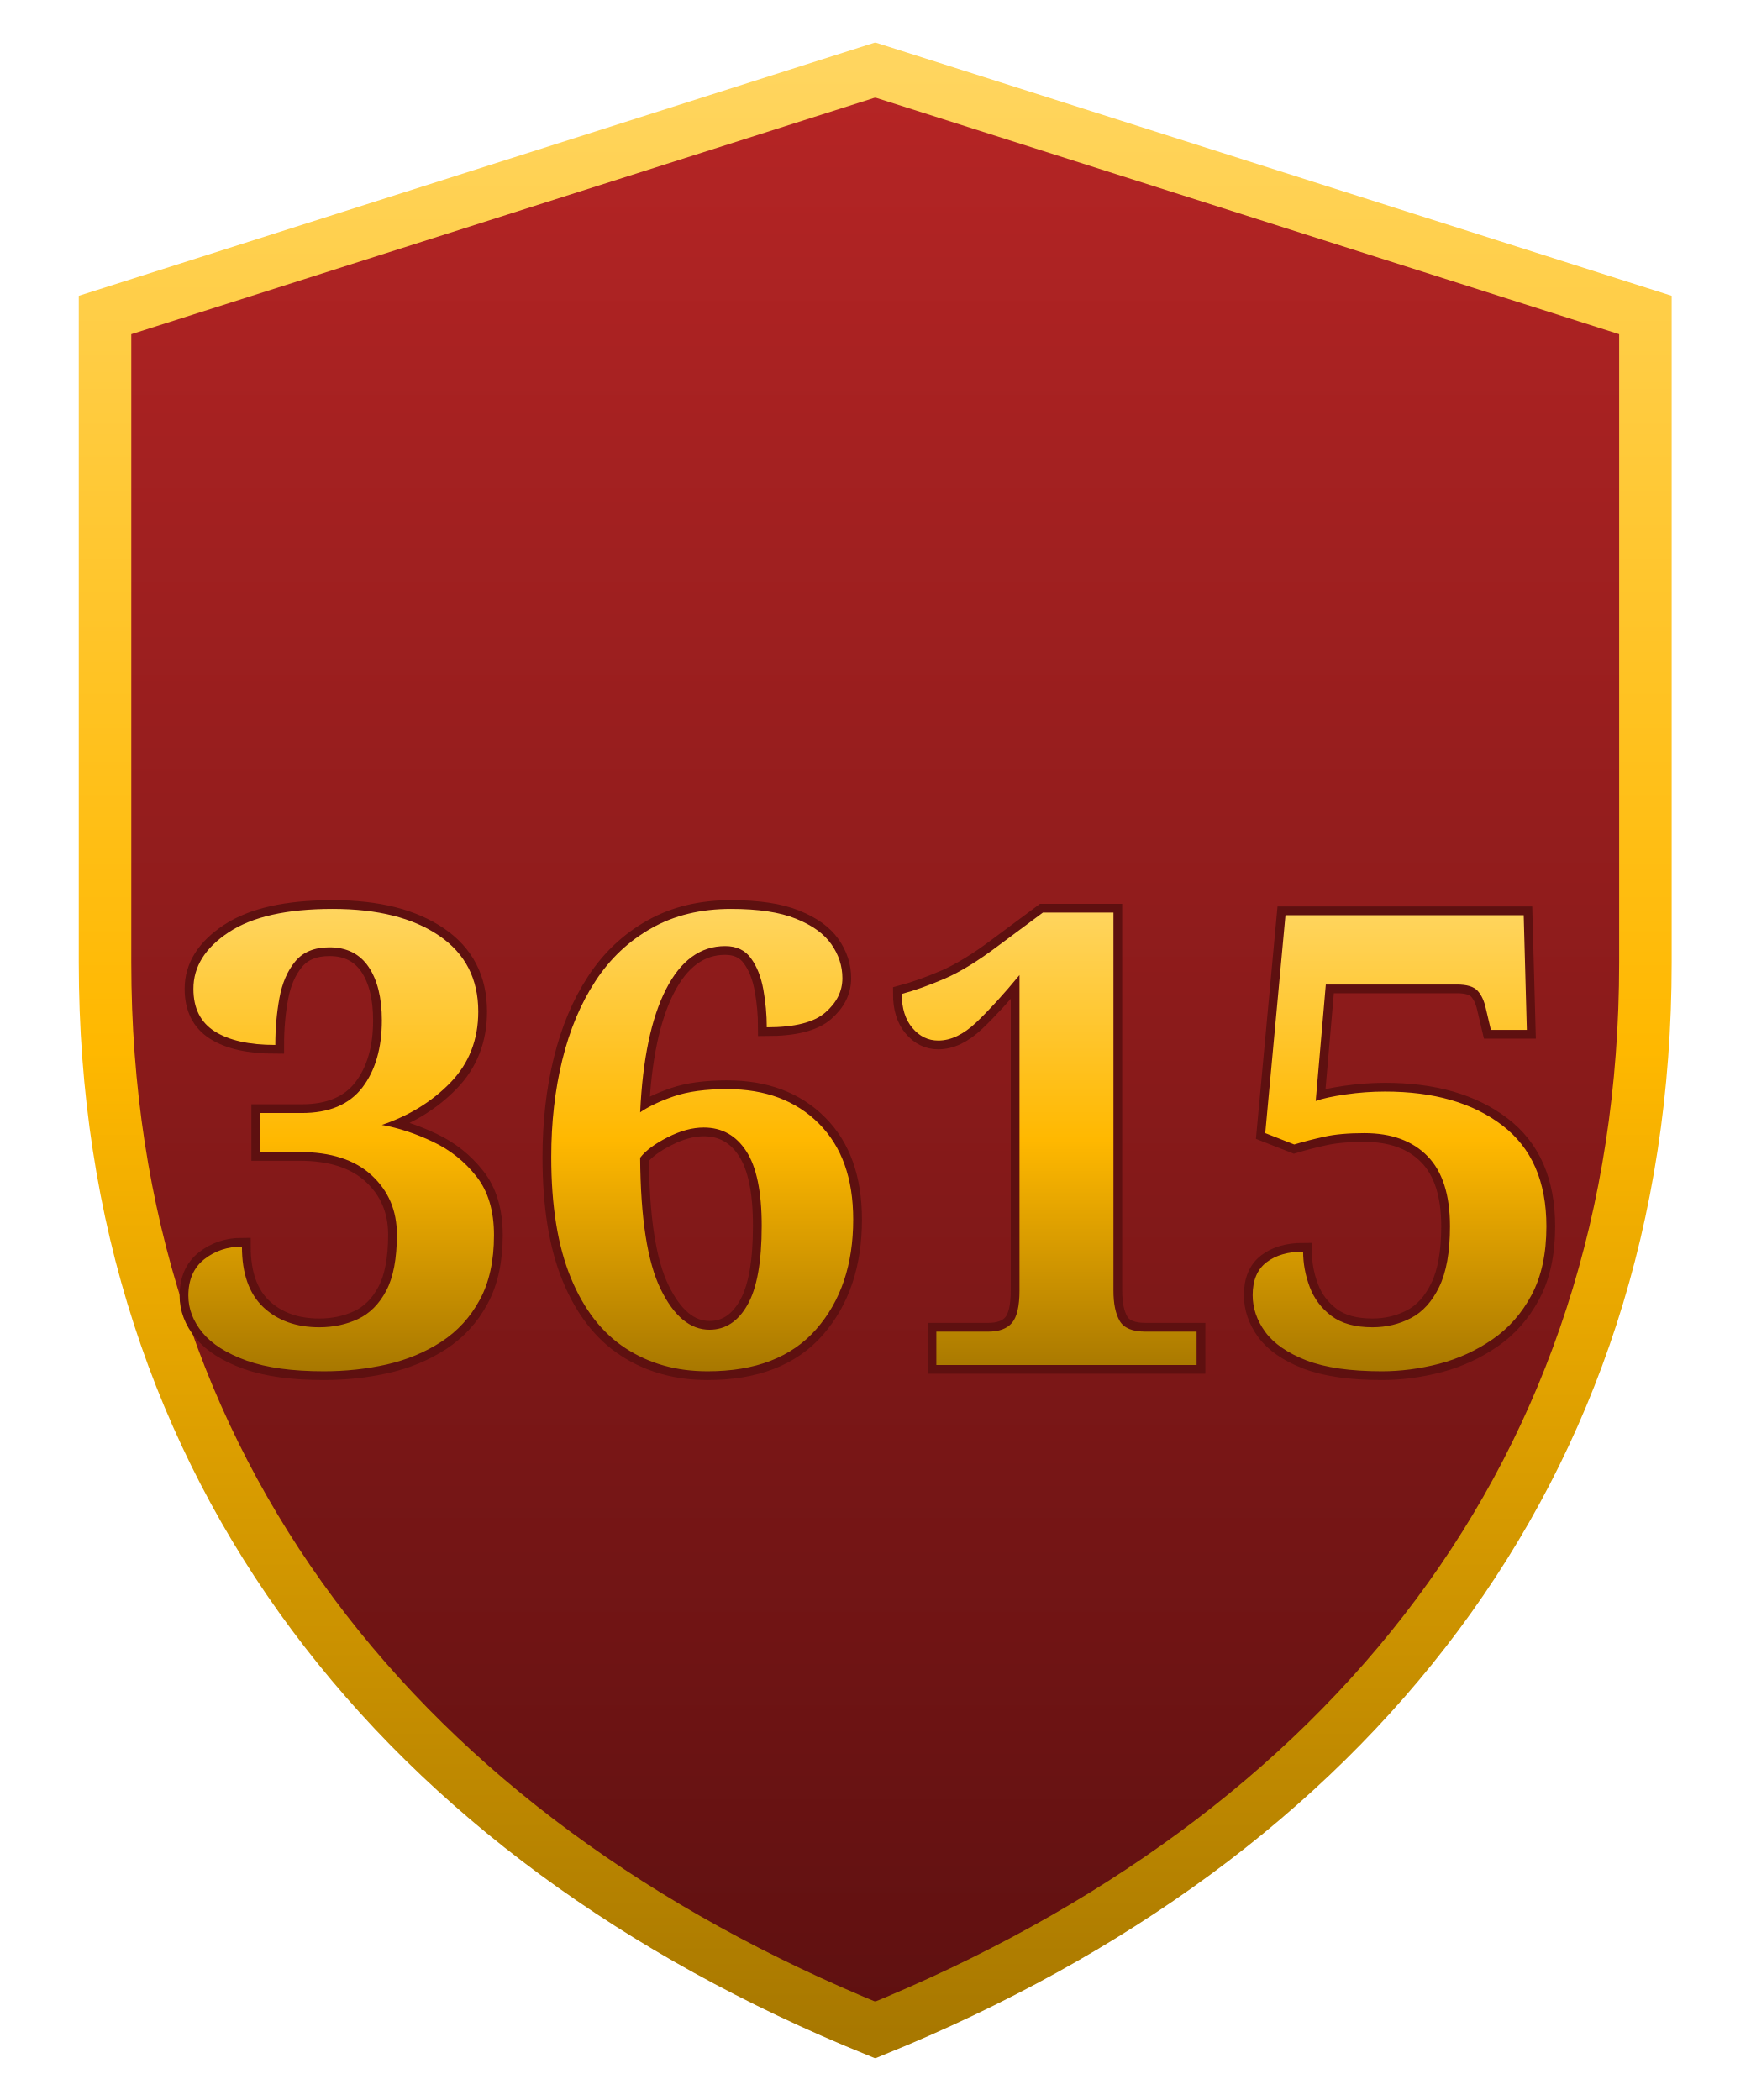
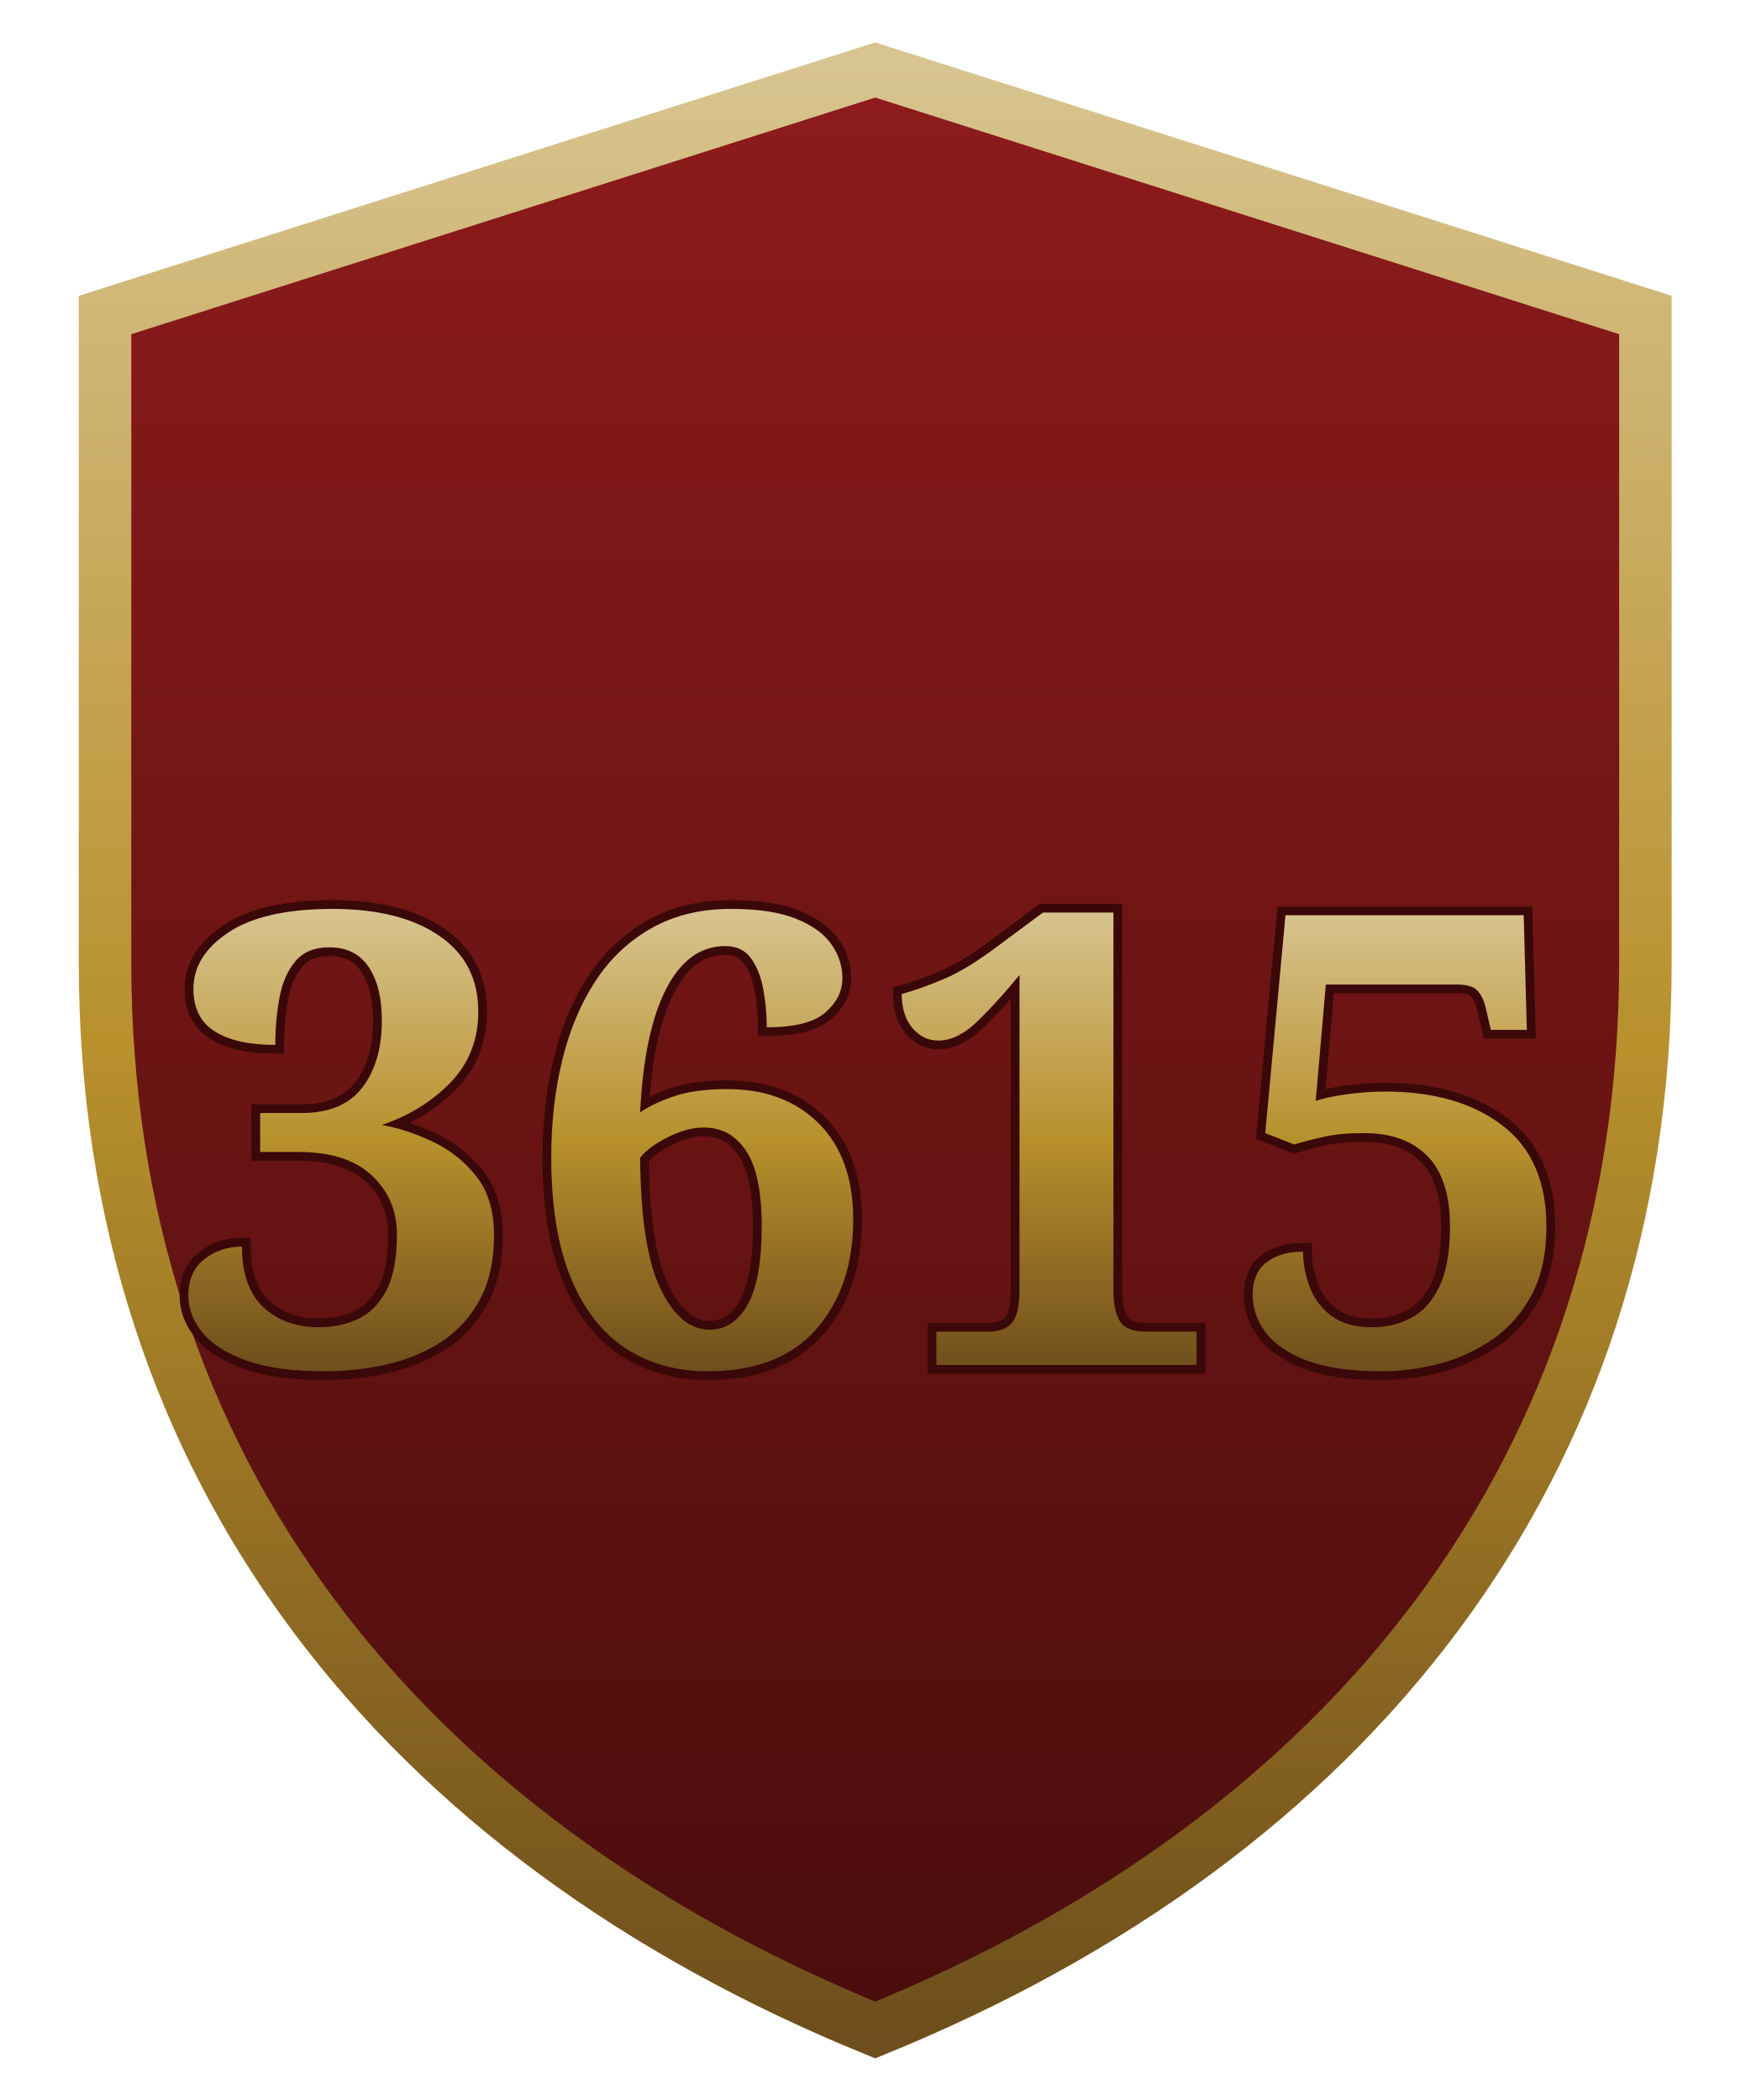
<svg xmlns="http://www.w3.org/2000/svg" viewBox="0 0 200 240">
  <defs>
    <linearGradient id="g-gold" x1="0" y1="0" x2="0" y2="1">
-       <stop offset="0%" stop-color="#FFD55F" />
-       <stop offset="50%" stop-color="#FFB800" />
-       <stop offset="100%" stop-color="#A87800" />
+       <stop offset="0%" stop-color="#d8c490" />
+       <stop offset="50%" stop-color="#b8902c" />
+       <stop offset="100%" stop-color="#6e4e1c" />
    </linearGradient>
    <linearGradient id="g-red" x1="0" y1="0" x2="0" y2="1">
-       <stop offset="0%" stop-color="#B62525" />
-       <stop offset="100%" stop-color="#5E1010" />
+       <stop offset="0%" stop-color="#8e1b1b" />
+       <stop offset="100%" stop-color="#4a0d0d" />
    </linearGradient>
  </defs>
  <path d="M 100 8 L 188 36 L 188 110 C 188 168 154 210 100 232 C 46 210 12 168 12 110 L 12 36 Z" fill="url(#g-red)" stroke="url(#g-gold)" stroke-width="6" />
-   <text x="100" y="156" text-anchor="middle" font-family="serif" font-weight="800" font-size="72" fill="url(#g-gold)" stroke="#5E1010" stroke-width="2" style="paint-order:stroke">3615</text>
+   <text x="100" y="156" text-anchor="middle" font-family="serif" font-weight="800" font-size="72" fill="url(#g-gold)" stroke="#3a0808" stroke-width="2" style="paint-order:stroke">3615</text>
</svg>
